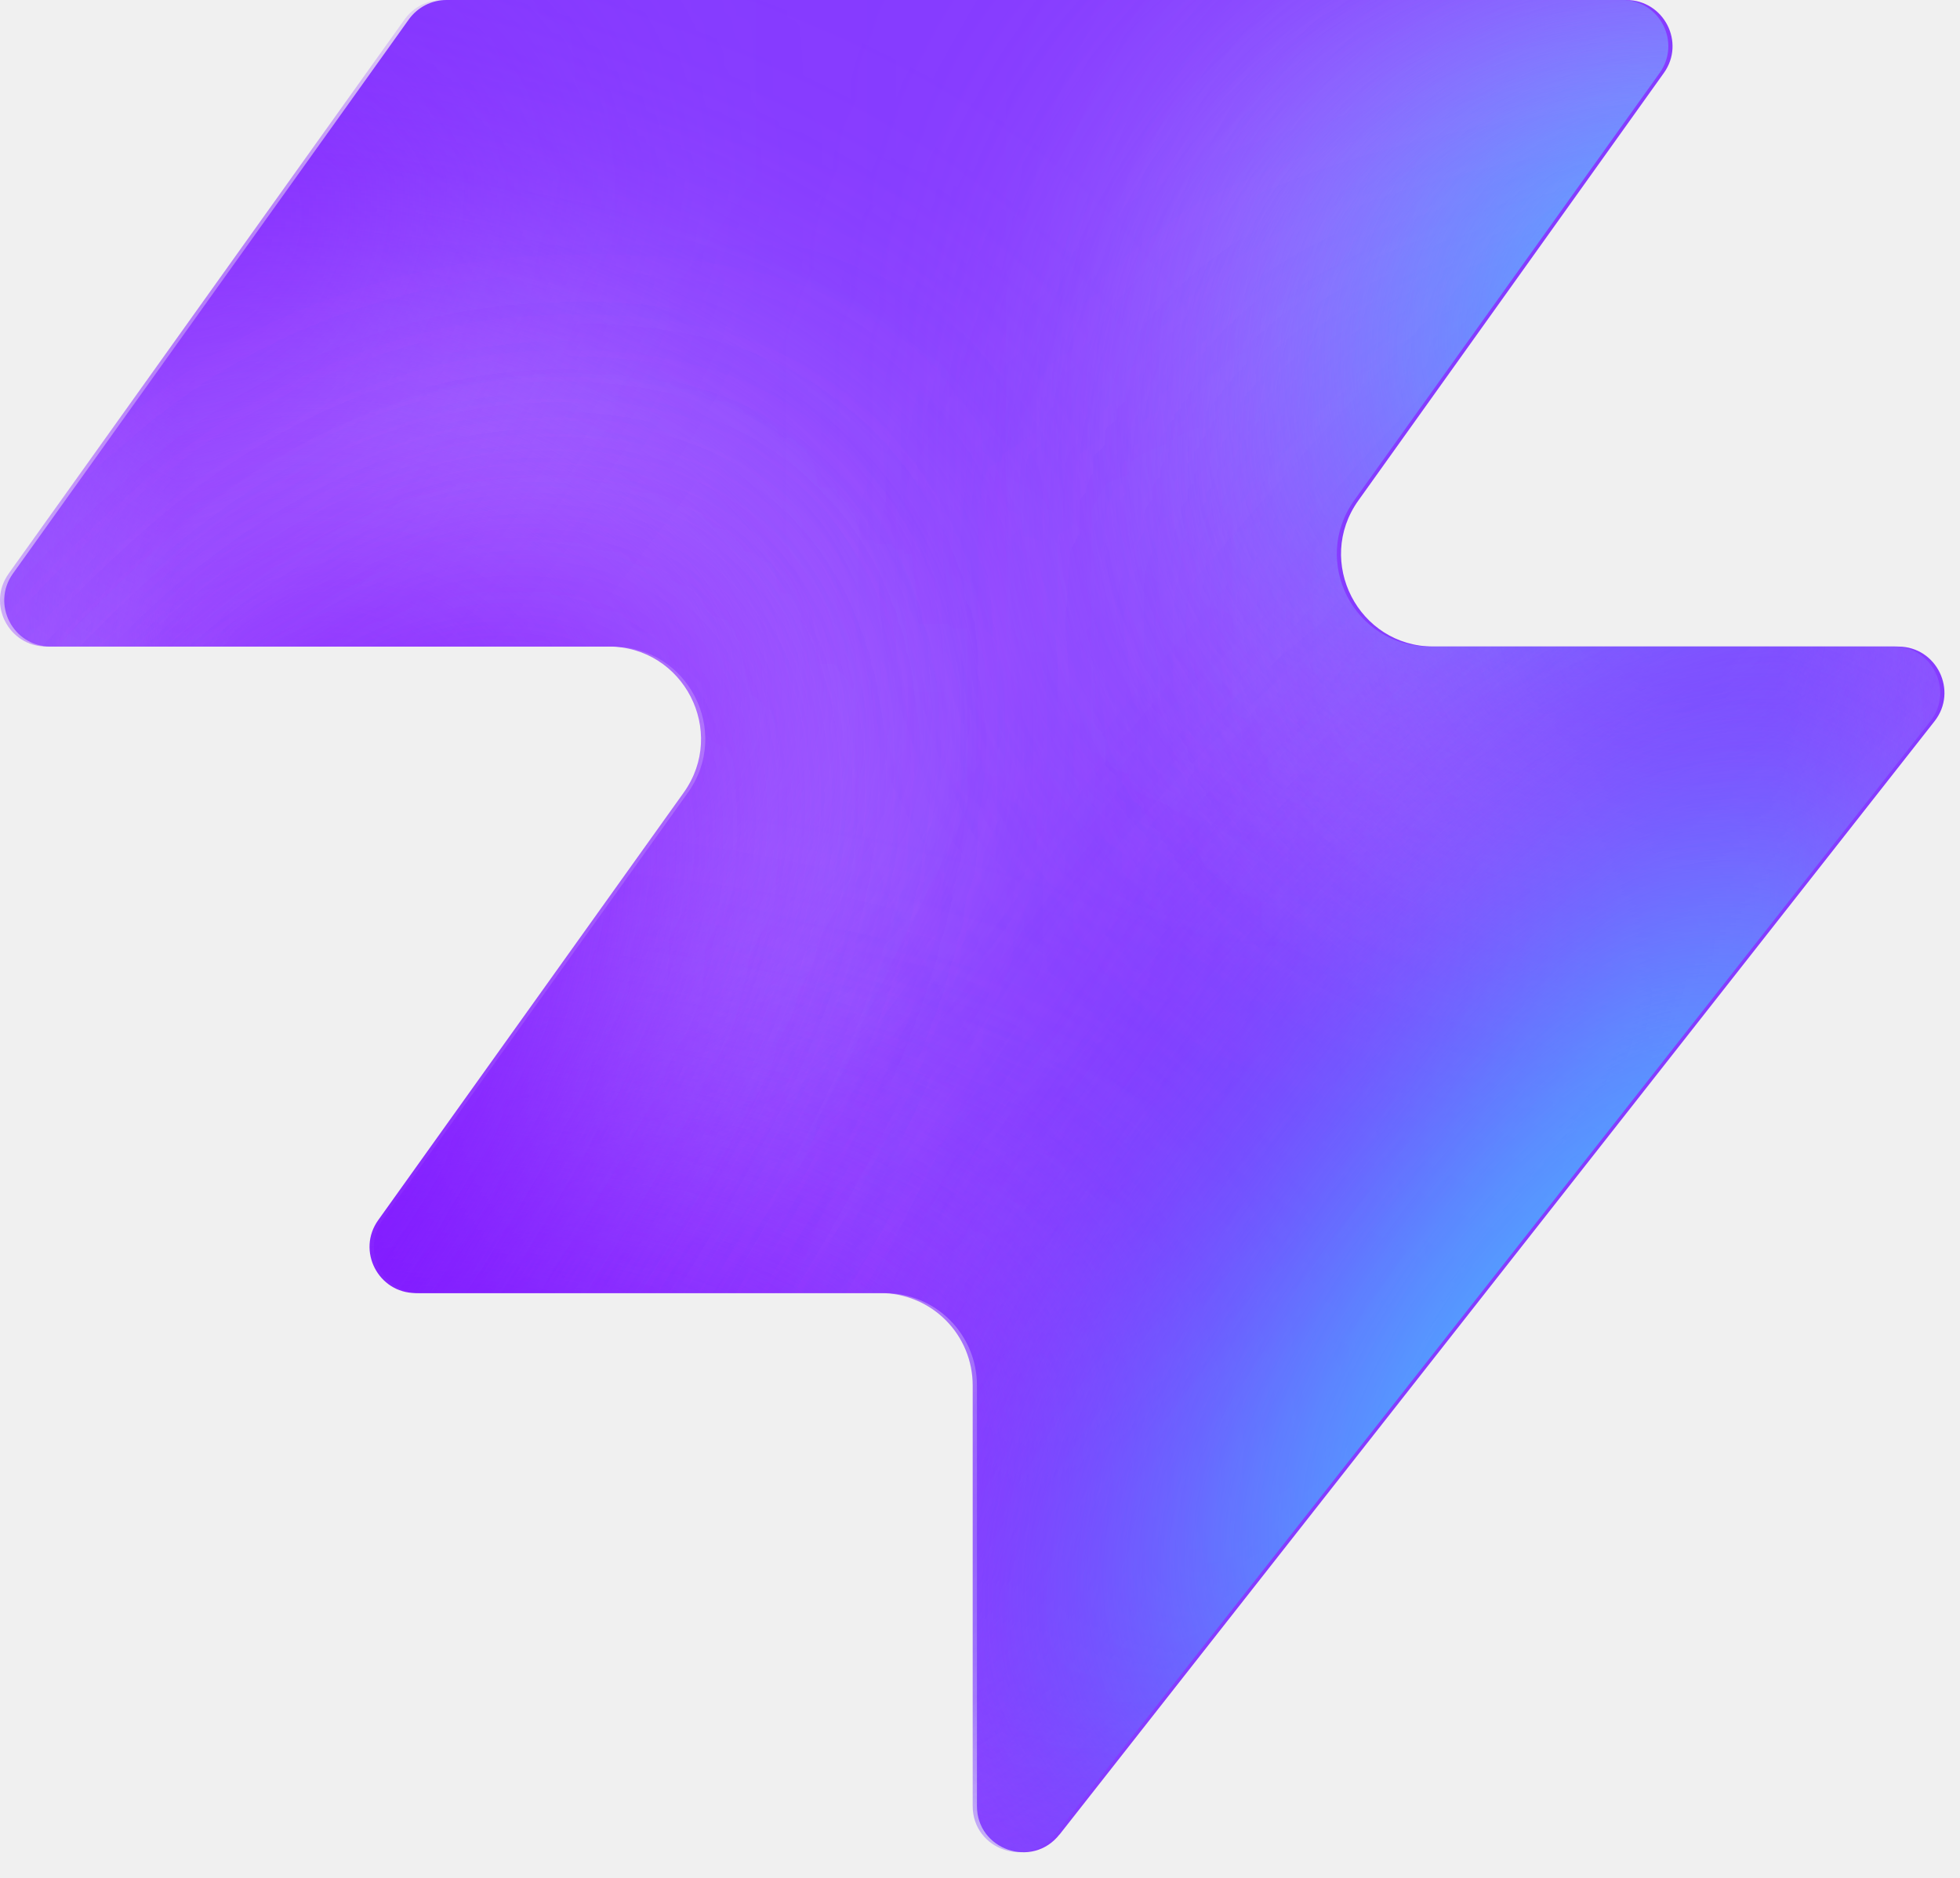
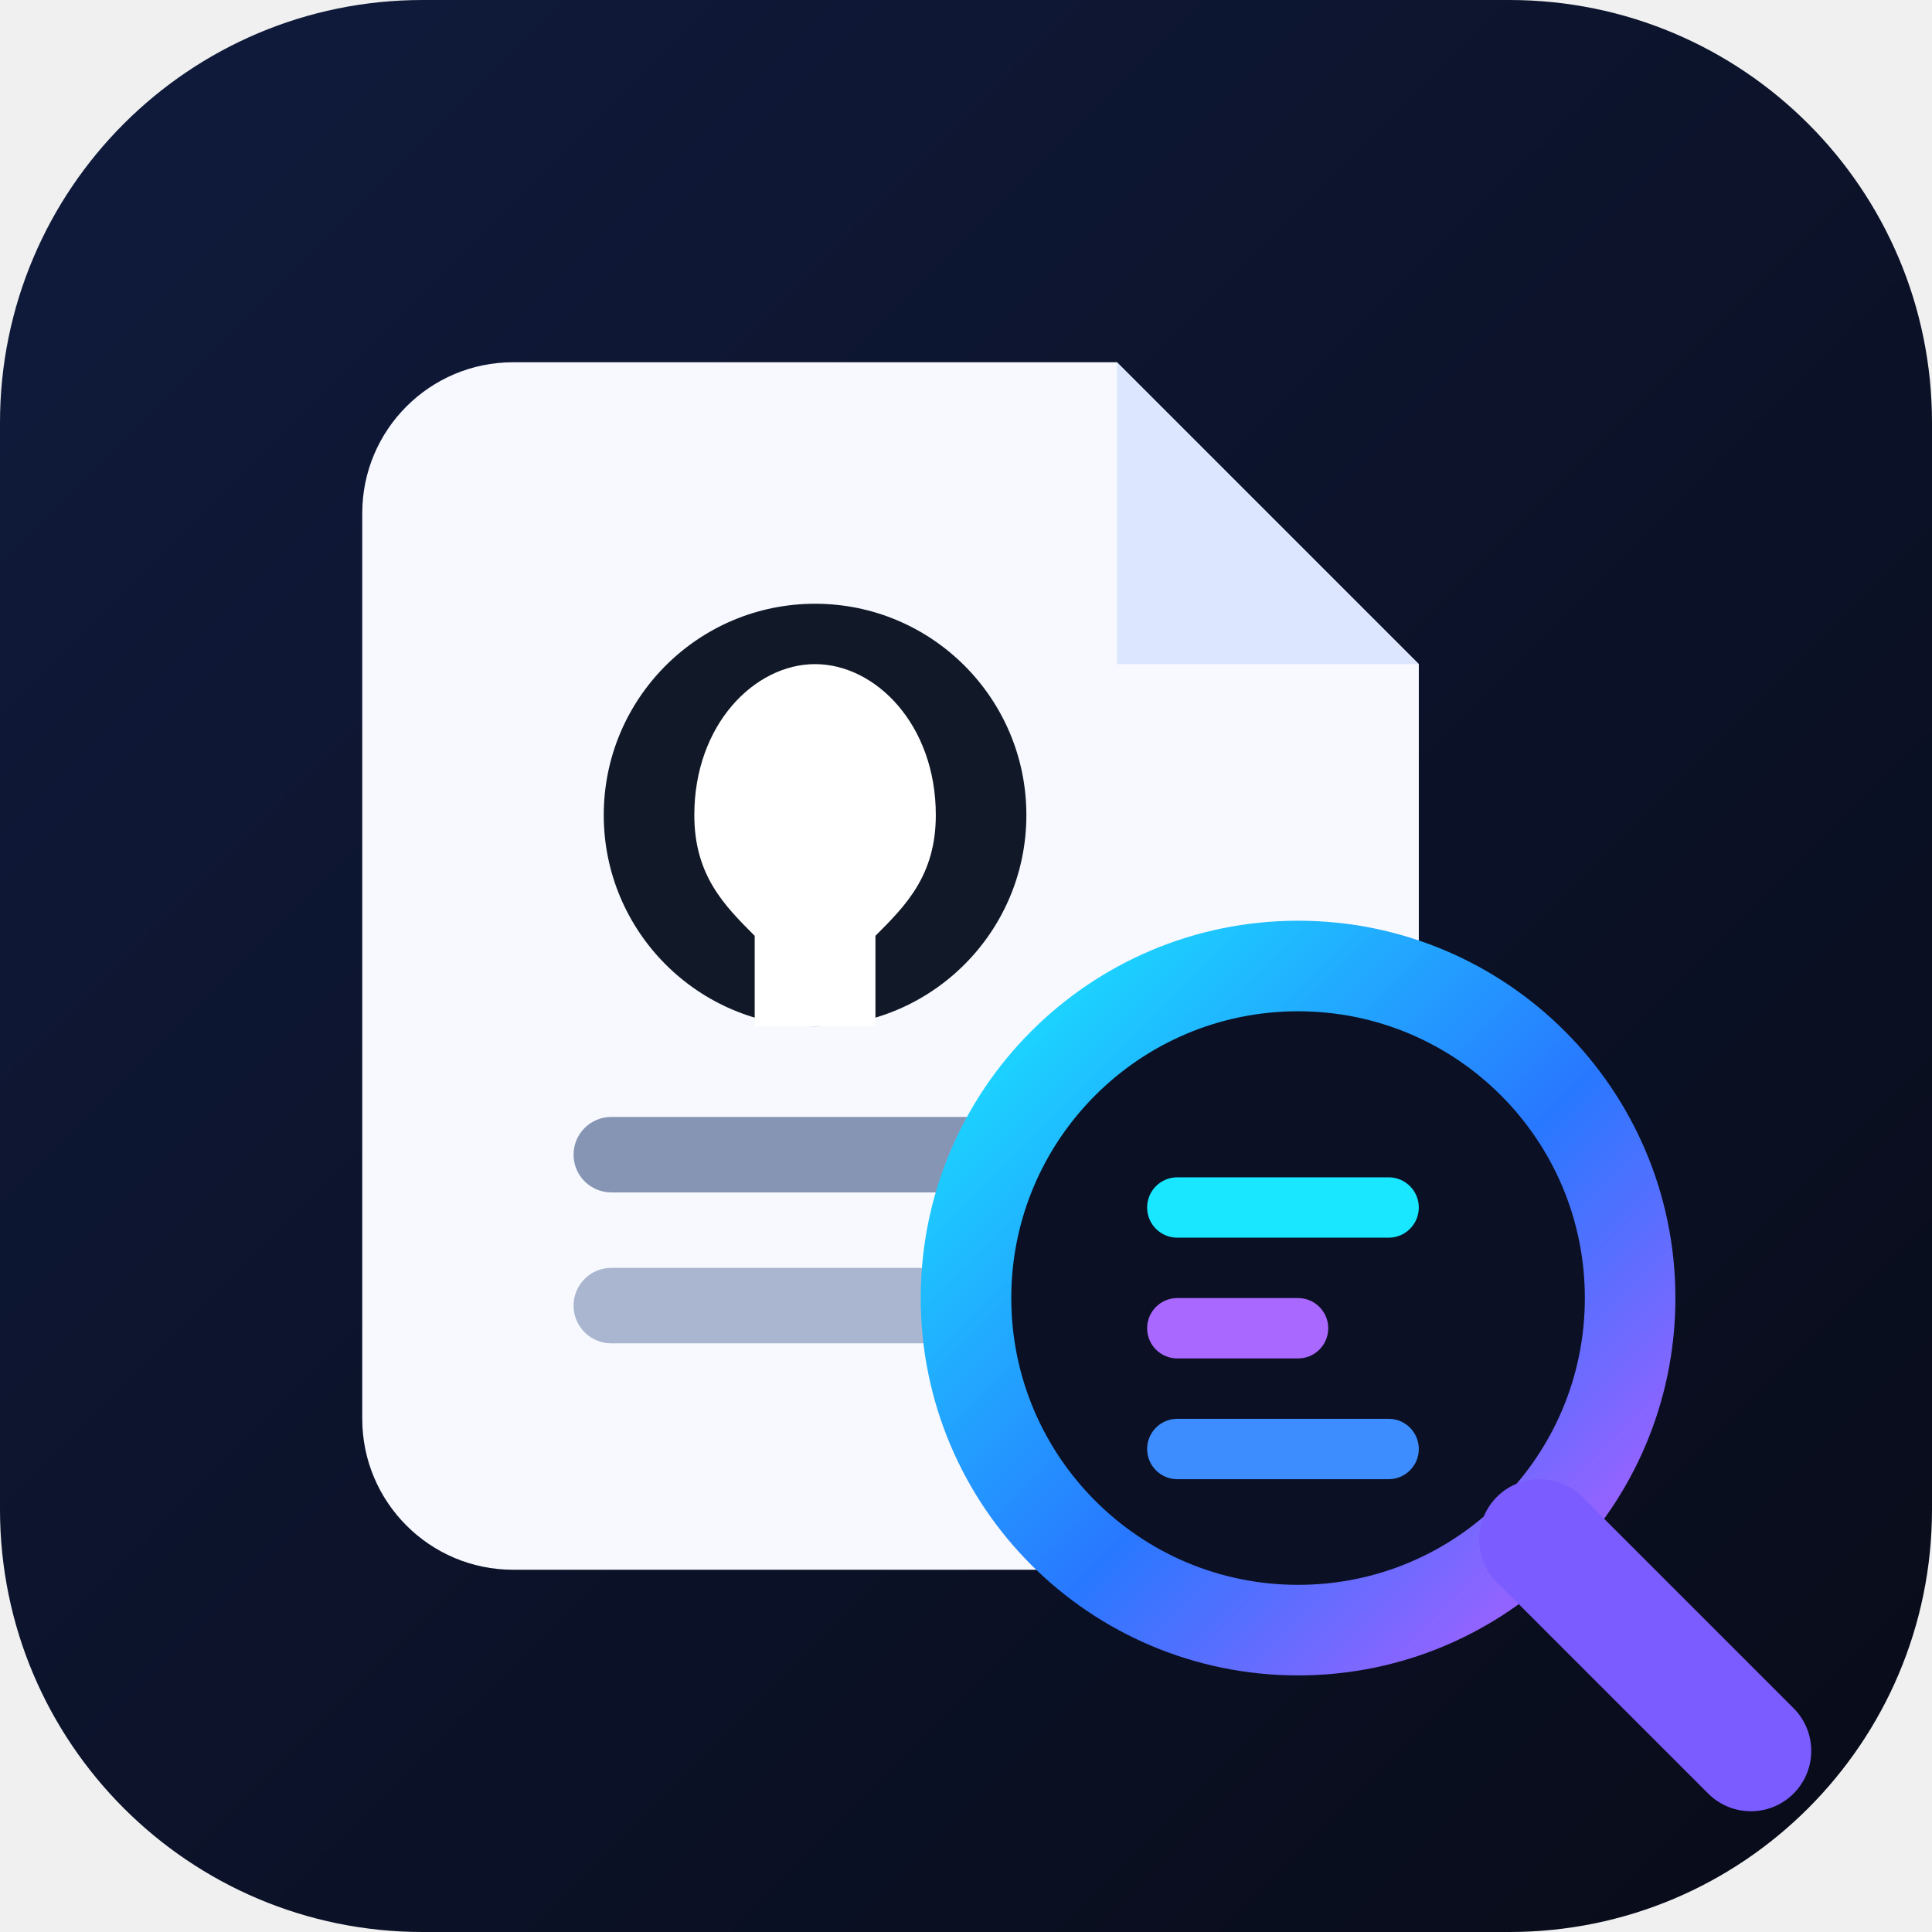
- <svg xmlns="http://www.w3.org/2000/svg" width="48" height="46" fill="none" viewBox="0 0 48 46">
-   <path fill="#863bff" d="M25.946 44.938c-.664.845-2.021.375-2.021-.698V33.937a2.26 2.26 0 0 0-2.262-2.262H10.287c-.92 0-1.456-1.04-.92-1.788l7.48-10.471c1.07-1.497 0-3.578-1.842-3.578H1.237c-.92 0-1.456-1.04-.92-1.788L10.013.474c.214-.297.556-.474.92-.474h28.894c.92 0 1.456 1.04.92 1.788l-7.48 10.471c-1.07 1.498 0 3.579 1.842 3.579h11.377c.943 0 1.473 1.088.89 1.83L25.947 44.94z" style="fill:#863bff;fill:color(display-p3 .525 .23 1);fill-opacity:1" />
-   <mask id="a" width="48" height="46" x="0" y="0" maskUnits="userSpaceOnUse" style="mask-type:alpha">
-     <path fill="#000" d="M25.842 44.938c-.664.844-2.021.375-2.021-.698V33.937a2.26 2.26 0 0 0-2.262-2.262H10.183c-.92 0-1.456-1.04-.92-1.788l7.48-10.471c1.07-1.498 0-3.579-1.842-3.579H1.133c-.92 0-1.456-1.04-.92-1.787L9.91.473c.214-.297.556-.474.92-.474h28.894c.92 0 1.456 1.04.92 1.788l-7.48 10.471c-1.07 1.498 0 3.578 1.842 3.578h11.377c.943 0 1.473 1.088.89 1.832L25.843 44.94z" style="fill:#000;fill-opacity:1" />
-   </mask>
-   <g mask="url(#a)">
-     <g filter="url(#b)">
-       <ellipse cx="5.508" cy="14.704" fill="#ede6ff" rx="5.508" ry="14.704" style="fill:#ede6ff;fill:color(display-p3 .927 .903 1);fill-opacity:1" transform="matrix(.00324 1 1 -.00324 -4.47 31.516)" />
-     </g>
-     <g filter="url(#c)">
-       <ellipse cx="10.399" cy="29.851" fill="#ede6ff" rx="10.399" ry="29.851" style="fill:#ede6ff;fill:color(display-p3 .927 .903 1);fill-opacity:1" transform="matrix(.00324 1 1 -.00324 -39.328 7.883)" />
-     </g>
-     <g filter="url(#d)">
-       <ellipse cx="5.508" cy="30.487" fill="#7e14ff" rx="5.508" ry="30.487" style="fill:#7e14ff;fill:color(display-p3 .492 .077 1);fill-opacity:1" transform="rotate(89.814 -25.913 -14.639)scale(1 -1)" />
-     </g>
-     <g filter="url(#e)">
-       <ellipse cx="5.508" cy="30.599" fill="#7e14ff" rx="5.508" ry="30.599" style="fill:#7e14ff;fill:color(display-p3 .492 .077 1);fill-opacity:1" transform="rotate(89.814 -32.644 -3.334)scale(1 -1)" />
-     </g>
-     <g filter="url(#f)">
-       <ellipse cx="5.508" cy="30.599" fill="#7e14ff" rx="5.508" ry="30.599" style="fill:#7e14ff;fill:color(display-p3 .492 .077 1);fill-opacity:1" transform="matrix(.00324 1 1 -.00324 -34.34 30.47)" />
-     </g>
-     <g filter="url(#g)">
-       <ellipse cx="14.072" cy="22.078" fill="#ede6ff" rx="14.072" ry="22.078" style="fill:#ede6ff;fill:color(display-p3 .927 .903 1);fill-opacity:1" transform="rotate(93.35 24.506 48.493)scale(-1 1)" />
-     </g>
-     <g filter="url(#h)">
-       <ellipse cx="3.47" cy="21.501" fill="#7e14ff" rx="3.47" ry="21.501" style="fill:#7e14ff;fill:color(display-p3 .492 .077 1);fill-opacity:1" transform="rotate(89.009 28.708 47.59)scale(-1 1)" />
-     </g>
-     <g filter="url(#i)">
-       <ellipse cx="3.47" cy="21.501" fill="#7e14ff" rx="3.47" ry="21.501" style="fill:#7e14ff;fill:color(display-p3 .492 .077 1);fill-opacity:1" transform="rotate(89.009 28.708 47.59)scale(-1 1)" />
-     </g>
-     <g filter="url(#j)">
-       <ellipse cx=".387" cy="8.972" fill="#7e14ff" rx="4.407" ry="29.108" style="fill:#7e14ff;fill:color(display-p3 .492 .077 1);fill-opacity:1" transform="rotate(39.51 .387 8.972)" />
-     </g>
-     <g filter="url(#k)">
-       <ellipse cx="47.523" cy="-6.092" fill="#7e14ff" rx="4.407" ry="29.108" style="fill:#7e14ff;fill:color(display-p3 .492 .077 1);fill-opacity:1" transform="rotate(37.892 47.523 -6.092)" />
-     </g>
-     <g filter="url(#l)">
-       <ellipse cx="41.412" cy="6.333" fill="#47bfff" rx="5.971" ry="9.665" style="fill:#47bfff;fill:color(display-p3 .28 .748 1);fill-opacity:1" transform="rotate(37.892 41.412 6.333)" />
-     </g>
-     <g filter="url(#m)">
-       <ellipse cx="-1.879" cy="38.332" fill="#7e14ff" rx="4.407" ry="29.108" style="fill:#7e14ff;fill:color(display-p3 .492 .077 1);fill-opacity:1" transform="rotate(37.892 -1.88 38.332)" />
-     </g>
-     <g filter="url(#n)">
-       <ellipse cx="-1.879" cy="38.332" fill="#7e14ff" rx="4.407" ry="29.108" style="fill:#7e14ff;fill:color(display-p3 .492 .077 1);fill-opacity:1" transform="rotate(37.892 -1.88 38.332)" />
-     </g>
-     <g filter="url(#o)">
-       <ellipse cx="35.651" cy="29.907" fill="#7e14ff" rx="4.407" ry="29.108" style="fill:#7e14ff;fill:color(display-p3 .492 .077 1);fill-opacity:1" transform="rotate(37.892 35.651 29.907)" />
-     </g>
-     <g filter="url(#p)">
-       <ellipse cx="38.418" cy="32.4" fill="#47bfff" rx="5.971" ry="15.297" style="fill:#47bfff;fill:color(display-p3 .28 .748 1);fill-opacity:1" transform="rotate(37.892 38.418 32.4)" />
-     </g>
-   </g>
+ <svg xmlns="http://www.w3.org/2000/svg" viewBox="0 0 64 64">
  <defs>
-     <filter id="b" width="60.045" height="41.654" x="-19.77" y="16.149" color-interpolation-filters="sRGB" filterUnits="userSpaceOnUse">
-       <feFlood flood-opacity="0" result="BackgroundImageFix" />
-       <feBlend in="SourceGraphic" in2="BackgroundImageFix" result="shape" />
-       <feGaussianBlur result="effect1_foregroundBlur_2002_17158" stdDeviation="7.659" />
-     </filter>
-     <filter id="c" width="90.34" height="51.437" x="-54.613" y="-7.533" color-interpolation-filters="sRGB" filterUnits="userSpaceOnUse">
-       <feFlood flood-opacity="0" result="BackgroundImageFix" />
-       <feBlend in="SourceGraphic" in2="BackgroundImageFix" result="shape" />
-       <feGaussianBlur result="effect1_foregroundBlur_2002_17158" stdDeviation="7.659" />
-     </filter>
-     <filter id="d" width="79.355" height="29.4" x="-49.64" y="2.03" color-interpolation-filters="sRGB" filterUnits="userSpaceOnUse">
-       <feFlood flood-opacity="0" result="BackgroundImageFix" />
-       <feBlend in="SourceGraphic" in2="BackgroundImageFix" result="shape" />
-       <feGaussianBlur result="effect1_foregroundBlur_2002_17158" stdDeviation="4.596" />
-     </filter>
-     <filter id="e" width="79.579" height="29.4" x="-45.045" y="20.029" color-interpolation-filters="sRGB" filterUnits="userSpaceOnUse">
-       <feFlood flood-opacity="0" result="BackgroundImageFix" />
-       <feBlend in="SourceGraphic" in2="BackgroundImageFix" result="shape" />
-       <feGaussianBlur result="effect1_foregroundBlur_2002_17158" stdDeviation="4.596" />
-     </filter>
-     <filter id="f" width="79.579" height="29.4" x="-43.513" y="21.178" color-interpolation-filters="sRGB" filterUnits="userSpaceOnUse">
-       <feFlood flood-opacity="0" result="BackgroundImageFix" />
-       <feBlend in="SourceGraphic" in2="BackgroundImageFix" result="shape" />
-       <feGaussianBlur result="effect1_foregroundBlur_2002_17158" stdDeviation="4.596" />
-     </filter>
-     <filter id="g" width="74.749" height="58.852" x="15.756" y="-17.901" color-interpolation-filters="sRGB" filterUnits="userSpaceOnUse">
-       <feFlood flood-opacity="0" result="BackgroundImageFix" />
-       <feBlend in="SourceGraphic" in2="BackgroundImageFix" result="shape" />
-       <feGaussianBlur result="effect1_foregroundBlur_2002_17158" stdDeviation="7.659" />
-     </filter>
-     <filter id="h" width="61.377" height="25.362" x="23.548" y="2.284" color-interpolation-filters="sRGB" filterUnits="userSpaceOnUse">
-       <feFlood flood-opacity="0" result="BackgroundImageFix" />
-       <feBlend in="SourceGraphic" in2="BackgroundImageFix" result="shape" />
-       <feGaussianBlur result="effect1_foregroundBlur_2002_17158" stdDeviation="4.596" />
-     </filter>
-     <filter id="i" width="61.377" height="25.362" x="23.548" y="2.284" color-interpolation-filters="sRGB" filterUnits="userSpaceOnUse">
-       <feFlood flood-opacity="0" result="BackgroundImageFix" />
-       <feBlend in="SourceGraphic" in2="BackgroundImageFix" result="shape" />
-       <feGaussianBlur result="effect1_foregroundBlur_2002_17158" stdDeviation="4.596" />
-     </filter>
-     <filter id="j" width="56.045" height="63.649" x="-27.636" y="-22.853" color-interpolation-filters="sRGB" filterUnits="userSpaceOnUse">
-       <feFlood flood-opacity="0" result="BackgroundImageFix" />
-       <feBlend in="SourceGraphic" in2="BackgroundImageFix" result="shape" />
-       <feGaussianBlur result="effect1_foregroundBlur_2002_17158" stdDeviation="4.596" />
-     </filter>
-     <filter id="k" width="54.814" height="64.646" x="20.116" y="-38.415" color-interpolation-filters="sRGB" filterUnits="userSpaceOnUse">
-       <feFlood flood-opacity="0" result="BackgroundImageFix" />
-       <feBlend in="SourceGraphic" in2="BackgroundImageFix" result="shape" />
-       <feGaussianBlur result="effect1_foregroundBlur_2002_17158" stdDeviation="4.596" />
-     </filter>
-     <filter id="l" width="33.541" height="35.313" x="24.641" y="-11.323" color-interpolation-filters="sRGB" filterUnits="userSpaceOnUse">
-       <feFlood flood-opacity="0" result="BackgroundImageFix" />
-       <feBlend in="SourceGraphic" in2="BackgroundImageFix" result="shape" />
-       <feGaussianBlur result="effect1_foregroundBlur_2002_17158" stdDeviation="4.596" />
-     </filter>
-     <filter id="m" width="54.814" height="64.646" x="-29.286" y="6.009" color-interpolation-filters="sRGB" filterUnits="userSpaceOnUse">
-       <feFlood flood-opacity="0" result="BackgroundImageFix" />
-       <feBlend in="SourceGraphic" in2="BackgroundImageFix" result="shape" />
-       <feGaussianBlur result="effect1_foregroundBlur_2002_17158" stdDeviation="4.596" />
-     </filter>
-     <filter id="n" width="54.814" height="64.646" x="-29.286" y="6.009" color-interpolation-filters="sRGB" filterUnits="userSpaceOnUse">
-       <feFlood flood-opacity="0" result="BackgroundImageFix" />
-       <feBlend in="SourceGraphic" in2="BackgroundImageFix" result="shape" />
-       <feGaussianBlur result="effect1_foregroundBlur_2002_17158" stdDeviation="4.596" />
-     </filter>
-     <filter id="o" width="54.814" height="64.646" x="8.244" y="-2.416" color-interpolation-filters="sRGB" filterUnits="userSpaceOnUse">
-       <feFlood flood-opacity="0" result="BackgroundImageFix" />
-       <feBlend in="SourceGraphic" in2="BackgroundImageFix" result="shape" />
-       <feGaussianBlur result="effect1_foregroundBlur_2002_17158" stdDeviation="4.596" />
-     </filter>
-     <filter id="p" width="39.409" height="43.623" x="18.713" y="10.588" color-interpolation-filters="sRGB" filterUnits="userSpaceOnUse">
-       <feFlood flood-opacity="0" result="BackgroundImageFix" />
-       <feBlend in="SourceGraphic" in2="BackgroundImageFix" result="shape" />
-       <feGaussianBlur result="effect1_foregroundBlur_2002_17158" stdDeviation="4.596" />
-     </filter>
+     <linearGradient id="bg" x1="0" y1="0" x2="1" y2="1">
+       <stop offset="0" stop-color="#101b3d" />
+       <stop offset="1" stop-color="#080b18" />
+     </linearGradient>
+     <linearGradient id="ring" x1="0" y1="0" x2="1" y2="1">
+       <stop offset="0" stop-color="#19e6ff" />
+       <stop offset=".55" stop-color="#2878ff" />
+       <stop offset="1" stop-color="#b65cff" />
+     </linearGradient>
  </defs>
+   <rect width="64" height="64" rx="14" fill="url(#bg)" />
+   <path d="M17 12h20l10 10v25a5 5 0 0 1-5 5H17a5 5 0 0 1-5-5V17a5 5 0 0 1 5-5Z" fill="#f7f9ff" />
+   <path d="M37 12v10h10" fill="#dce7ff" />
+   <circle cx="27" cy="27" r="7" fill="#111827" />
+   <path d="M23 27c0-3 2-5 4-5s4 2 4 5c0 2-1 3-2 4v3h-4v-3c-1-1-2-2-2-4Z" fill="#fff" />
+   <rect x="19" y="37" width="17" height="2.5" rx="1.25" fill="#8795b5" />
+   <rect x="19" y="42" width="13" height="2.5" rx="1.25" fill="#aab6cf" />
+   <circle cx="43" cy="43" r="11" fill="#0b1024" stroke="url(#ring)" stroke-width="3" />
+   <path d="M51 51l7 7" stroke="#7b5cff" stroke-width="4" stroke-linecap="round" />
+   <rect x="38" y="39" width="9" height="2" rx="1" fill="#18e7ff" />
+   <rect x="38" y="43" width="6" height="2" rx="1" fill="#a968ff" />
+   <rect x="38" y="47" width="9" height="2" rx="1" fill="#3d8dff" />
</svg>
